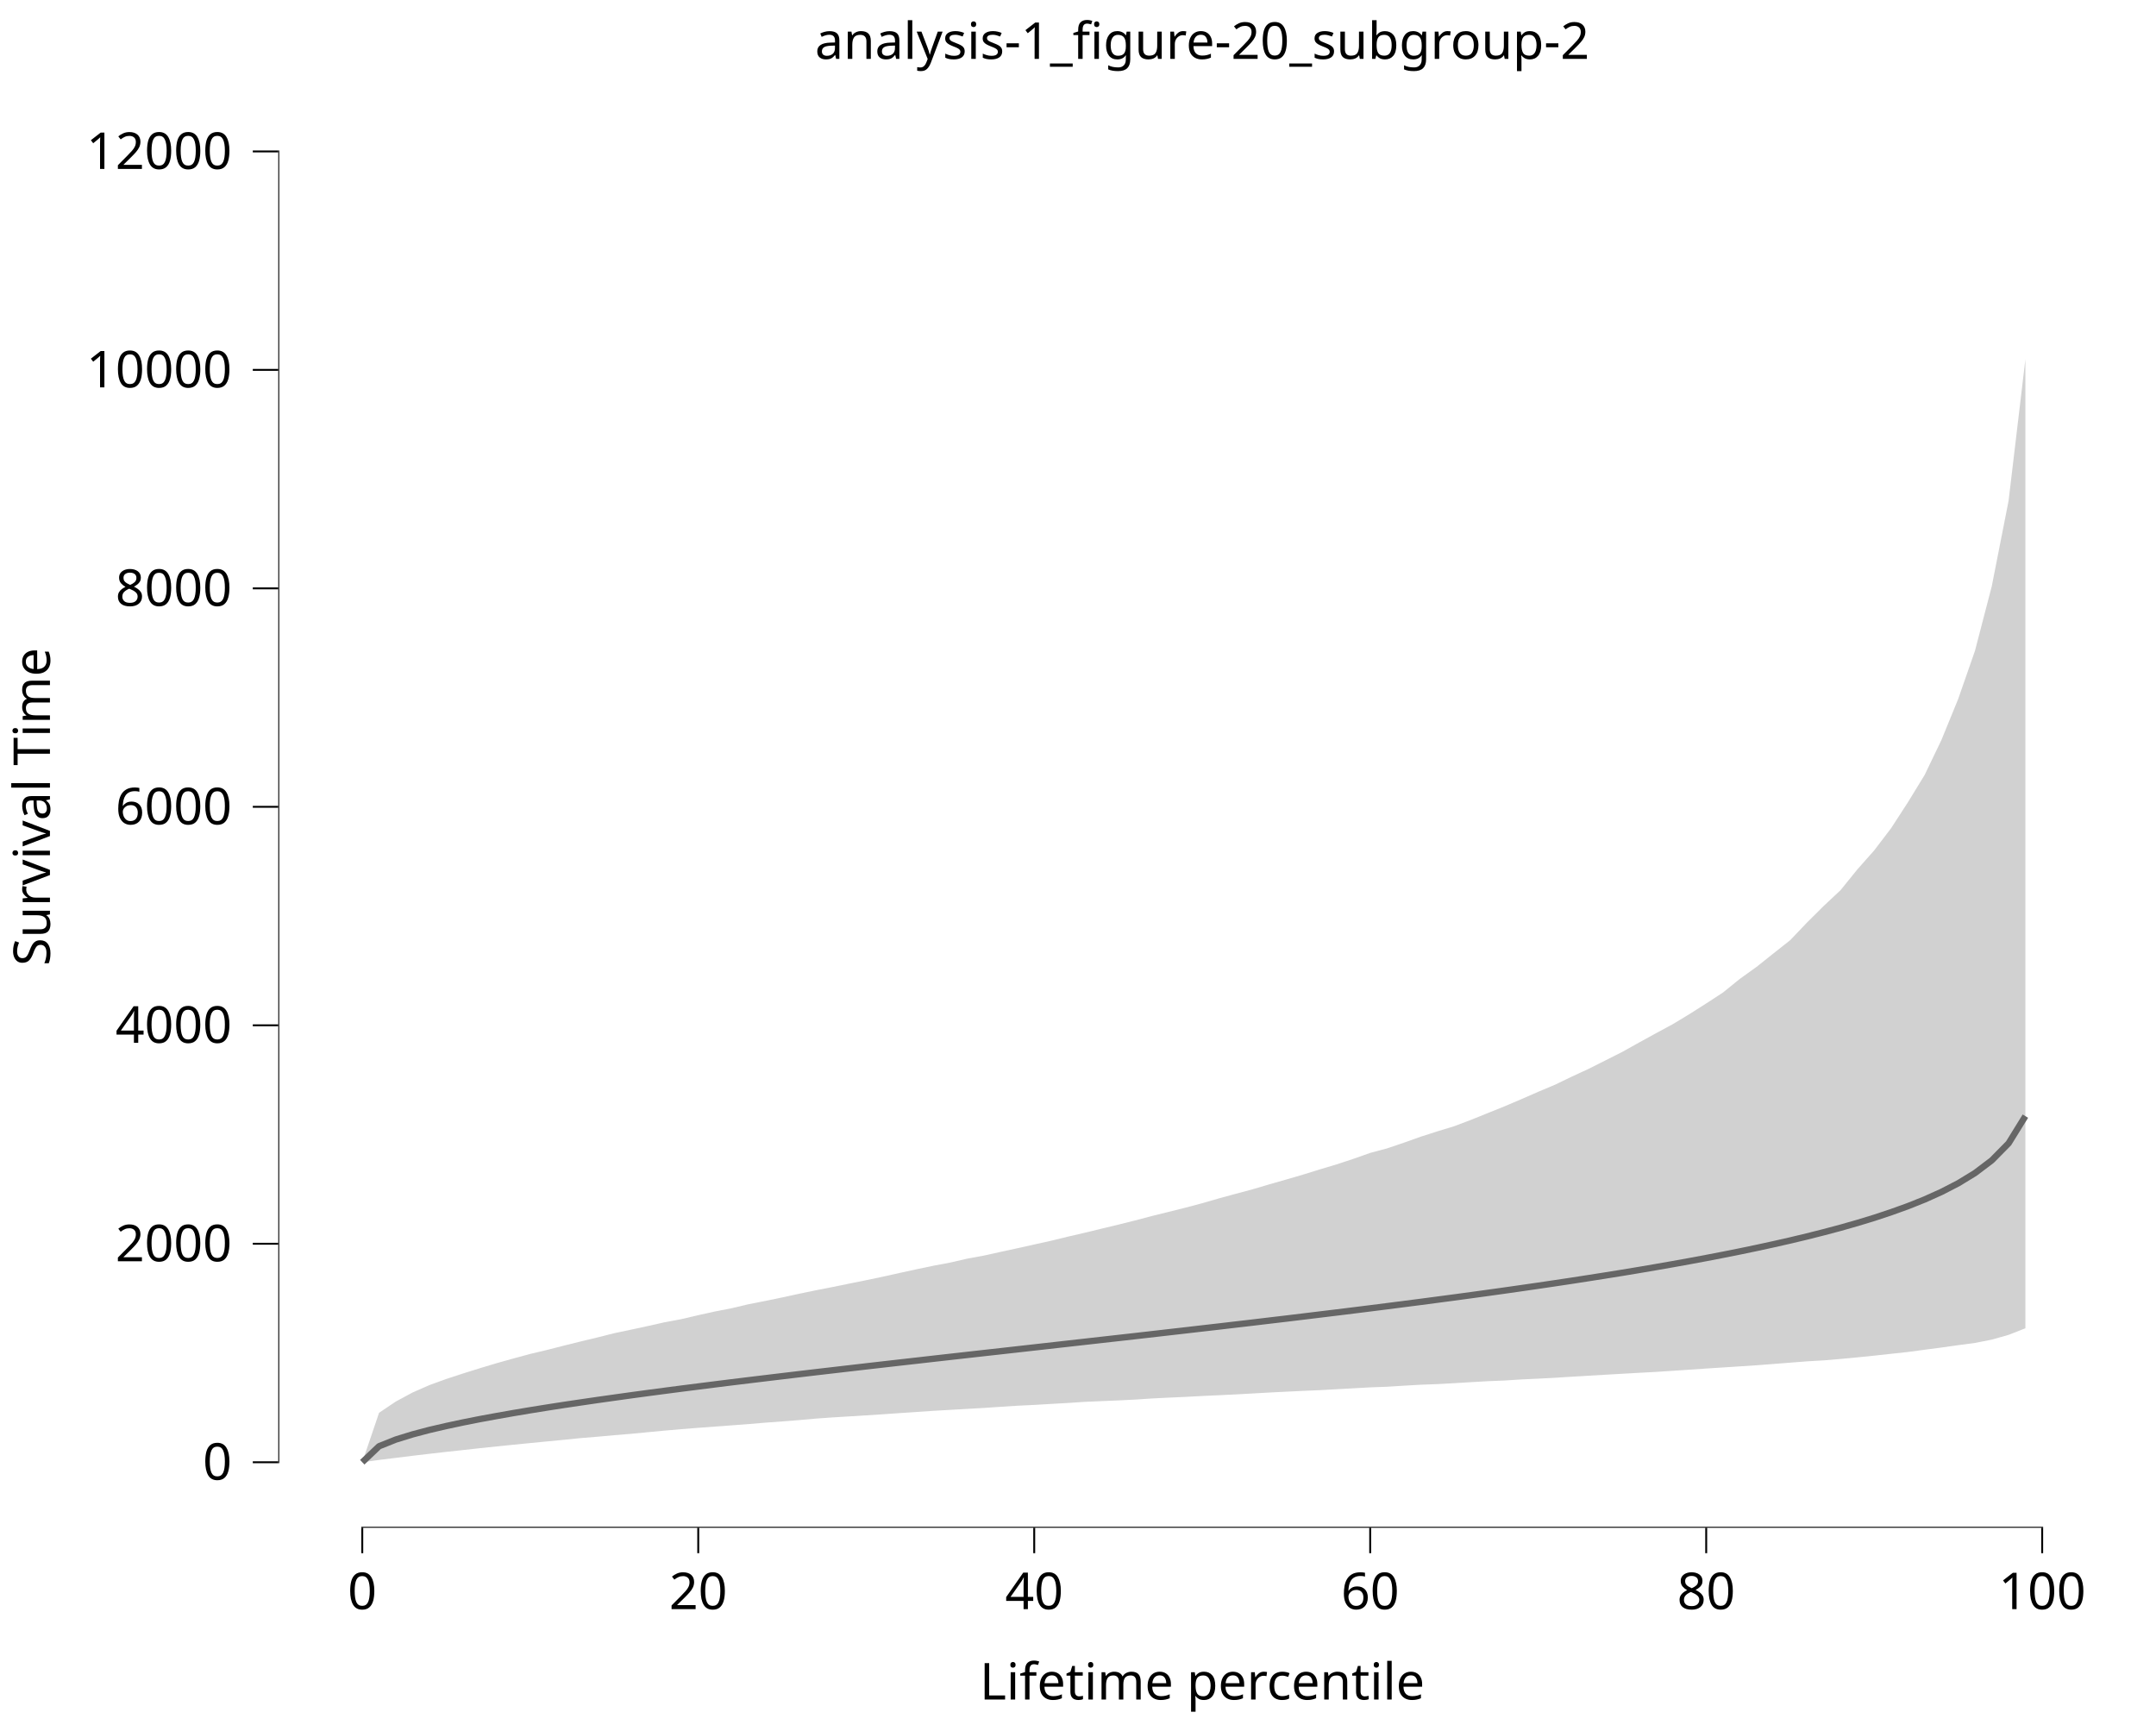
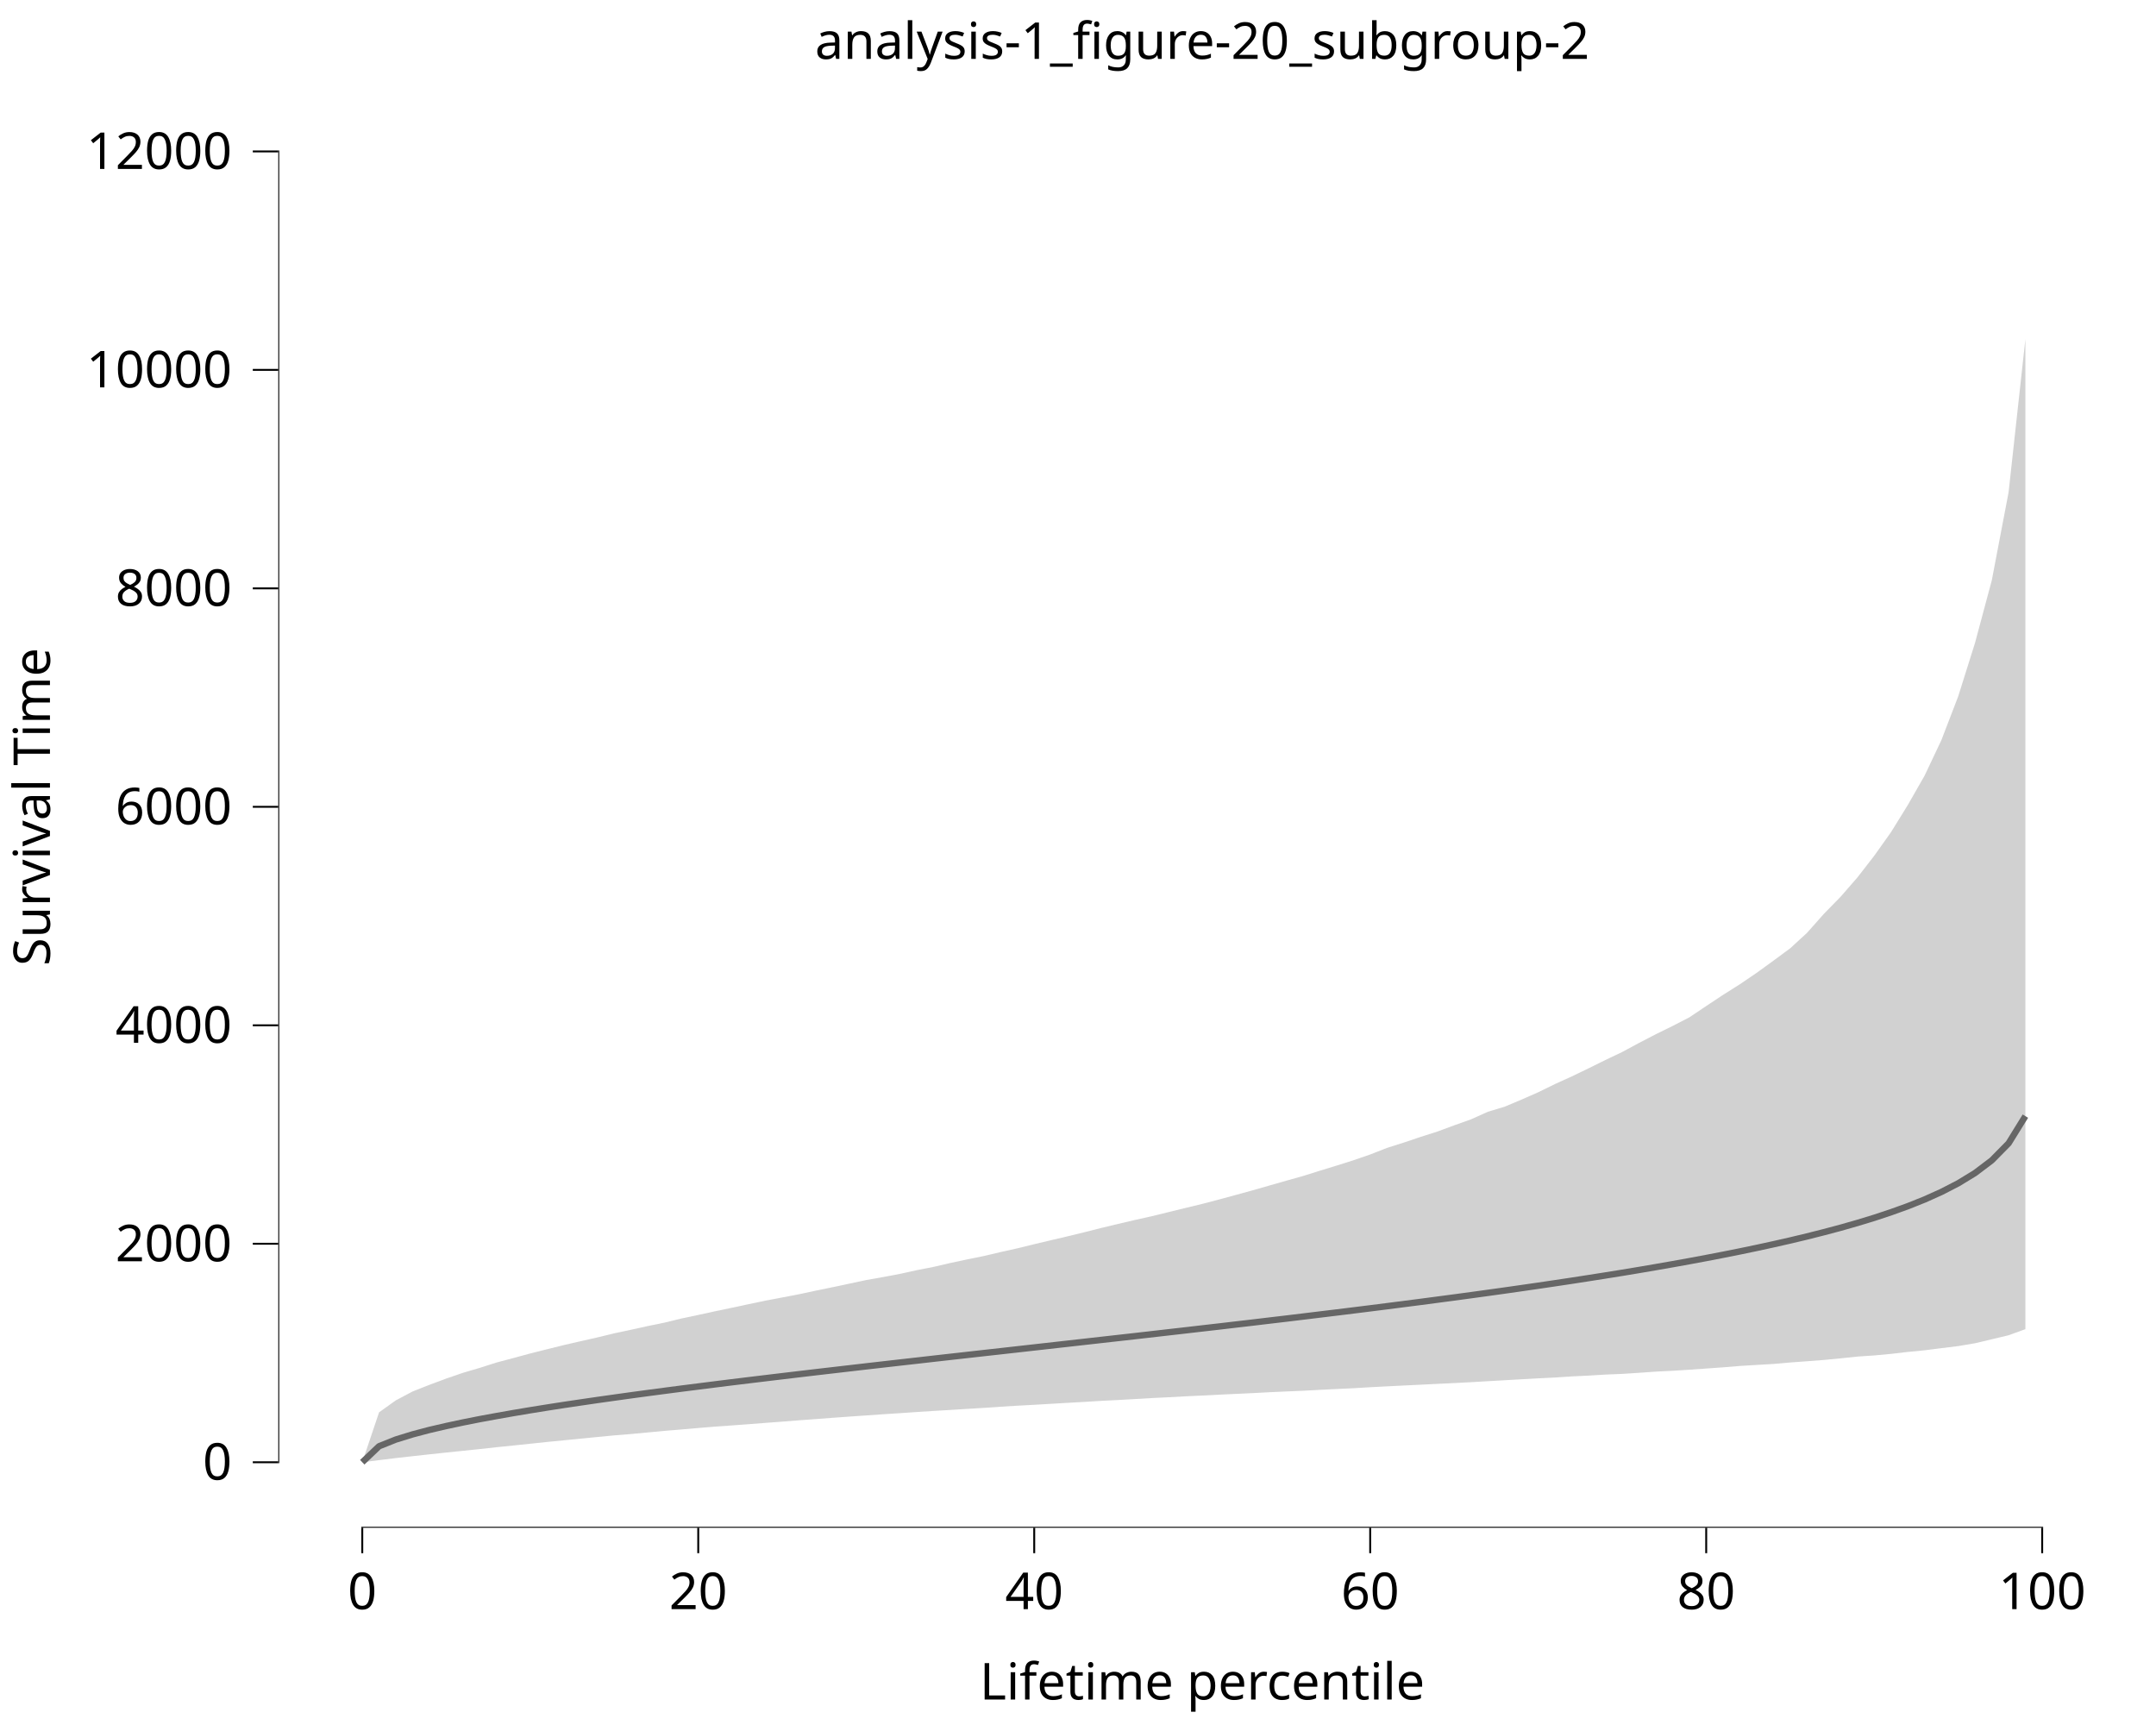
<svg xmlns="http://www.w3.org/2000/svg" class="svglite" data-engine-version="2.0" width="720.00pt" height="576.00pt" viewBox="0 0 720.00 576.00">
  <defs>
    <style type="text/css">
    .svglite line, .svglite polyline, .svglite polygon, .svglite path, .svglite rect, .svglite circle {
      fill: none;
      stroke: #000000;
      stroke-linecap: round;
      stroke-linejoin: round;
      stroke-miterlimit: 10.00;
    }
  </style>
  </defs>
  <rect width="100%" height="100%" style="stroke: none; fill: #FFFFFF;" />
  <defs>
    <clipPath id="cpMC4wMHw3MjAuMDB8MC4wMHw1NzYuMDA=">
      <rect x="0.00" y="0.00" width="720.00" height="576.00" />
    </clipPath>
  </defs>
  <g clip-path="url(#cpMC4wMHw3MjAuMDB8MC4wMHw1NzYuMDA=)">
    <rect x="0.00" y="0.00" width="720.00" height="576.00" style="stroke-width: 10.67; stroke: none;" />
  </g>
  <defs>
    <clipPath id="cpOTIuOTN8NzEwLjA0fDI4LjY4fDUxMC4xNA==">
      <rect x="92.93" y="28.68" width="617.11" height="481.46" />
    </clipPath>
  </defs>
  <g clip-path="url(#cpOTIuOTN8NzEwLjA0fDI4LjY4fDUxMC4xNA==)">
    <rect x="92.93" y="28.68" width="617.11" height="481.46" style="stroke-width: 10.67; stroke: none;" />
-     <polygon points="120.98,488.26 126.59,471.75 132.20,467.98 137.81,464.96 143.42,462.50 149.03,460.46 154.64,458.62 160.25,456.87 165.86,455.18 171.47,453.61 177.08,452.09 182.69,450.76 188.30,449.33 193.91,447.93 199.52,446.59 205.13,445.17 210.74,443.99 216.35,442.78 221.96,441.52 227.57,440.47 233.18,439.15 238.79,437.91 244.40,436.82 250.01,435.49 255.62,434.39 261.23,433.23 266.84,432.00 272.45,430.84 278.06,429.75 283.67,428.60 289.28,427.47 294.89,426.29 300.50,425.04 306.11,423.82 311.72,422.64 317.33,421.59 322.94,420.29 328.55,419.26 334.16,418.02 339.77,416.80 345.38,415.55 350.99,414.31 356.60,412.94 362.21,411.64 367.82,410.28 373.43,408.93 379.04,407.53 384.65,406.05 390.26,404.66 395.87,403.26 401.48,401.77 407.09,400.15 412.70,398.62 418.31,397.12 423.92,395.46 429.53,393.86 435.14,392.22 440.75,390.48 446.36,388.80 451.97,386.95 457.58,384.97 463.19,383.47 468.80,381.57 474.41,379.57 480.02,377.77 485.63,376.06 491.24,373.93 496.85,371.67 502.46,369.41 508.07,367.02 513.68,364.57 513.68,364.57 519.29,362.21 524.90,359.50 530.51,356.91 536.12,354.09 541.73,351.26 547.34,348.13 552.95,345.05 558.56,342.02 564.17,338.64 569.79,335.07 575.40,331.41 581.01,326.87 586.62,322.84 592.23,318.37 597.84,313.94 603.45,308.05 609.06,302.48 614.67,297.22 620.28,290.29 625.89,283.96 631.50,276.60 637.11,267.96 642.72,258.80 648.33,247.13 653.94,233.40 659.55,217.30 665.16,195.73 670.77,167.22 676.38,120.00 676.38,443.53 670.77,445.73 665.16,447.32 659.55,448.42 653.94,449.17 648.33,449.96 642.72,450.70 637.11,451.45 631.50,452.06 625.89,452.67 620.28,453.24 614.67,453.77 609.06,454.24 603.45,454.57 597.84,455.01 592.23,455.45 586.62,455.88 581.01,456.25 575.40,456.61 569.79,456.97 564.17,457.36 558.56,457.73 552.95,458.10 547.34,458.40 541.73,458.72 536.12,459.04 530.51,459.36 524.90,459.70 519.29,460.06 513.68,460.35 513.68,460.35 508.07,460.61 502.46,460.97 496.85,461.20 491.24,461.52 485.63,461.86 480.02,462.17 474.41,462.38 468.80,462.70 463.19,463.05 457.58,463.26 451.97,463.57 446.36,463.88 440.75,464.19 435.14,464.43 429.53,464.70 423.92,464.98 418.31,465.30 412.70,465.61 407.09,465.88 401.48,466.14 395.87,466.44 390.26,466.69 384.65,466.97 379.04,467.34 373.43,467.62 367.82,467.85 362.21,468.10 356.60,468.47 350.99,468.79 345.38,469.12 339.77,469.39 334.16,469.75 328.55,470.13 322.94,470.45 317.33,470.77 311.72,471.09 306.11,471.46 300.50,471.85 294.89,472.24 289.28,472.60 283.67,472.95 278.06,473.29 272.45,473.69 266.84,474.19 261.23,474.63 255.62,475.04 250.01,475.52 244.40,475.94 238.79,476.35 233.18,476.77 227.57,477.21 221.96,477.70 216.35,478.23 210.74,478.77 205.13,479.23 199.52,479.74 193.91,480.20 188.30,480.77 182.69,481.31 177.08,481.86 171.47,482.41 165.86,482.98 160.25,483.57 154.64,484.19 149.03,484.80 143.42,485.44 137.81,486.10 132.20,486.80 126.59,487.49 120.98,488.26 " style="stroke-width: 0.00; stroke: none; stroke-linecap: butt; fill: #666666; fill-opacity: 0.30;" />
-     <polyline points="120.98,488.26 126.59,471.75 132.20,467.98 137.81,464.96 143.42,462.50 149.03,460.46 154.64,458.62 160.25,456.87 165.86,455.18 171.47,453.61 177.08,452.09 182.69,450.76 188.30,449.33 193.91,447.93 199.52,446.59 205.13,445.17 210.74,443.99 216.35,442.78 221.96,441.52 227.57,440.47 233.18,439.15 238.79,437.91 244.40,436.82 250.01,435.49 255.62,434.39 261.23,433.23 266.84,432.00 272.45,430.84 278.06,429.75 283.67,428.60 289.28,427.47 294.89,426.29 300.50,425.04 306.11,423.82 311.72,422.64 317.33,421.59 322.94,420.29 328.55,419.26 334.16,418.02 339.77,416.80 345.38,415.55 350.99,414.31 356.60,412.94 362.21,411.64 367.82,410.28 373.43,408.93 379.04,407.53 384.65,406.05 390.26,404.66 395.87,403.26 401.48,401.77 407.09,400.15 412.70,398.62 418.31,397.12 423.92,395.46 429.53,393.86 435.14,392.22 440.75,390.48 446.36,388.80 451.97,386.95 457.58,384.97 463.19,383.47 468.80,381.57 474.41,379.57 480.02,377.77 485.63,376.06 491.24,373.93 496.85,371.67 502.46,369.41 508.07,367.02 513.68,364.57 513.68,364.57 519.29,362.21 524.90,359.50 530.51,356.91 536.12,354.09 541.73,351.26 547.34,348.13 552.95,345.05 558.56,342.02 564.17,338.64 569.79,335.07 575.40,331.41 581.01,326.87 586.62,322.84 592.23,318.37 597.84,313.94 603.45,308.05 609.06,302.48 614.67,297.22 620.28,290.29 625.89,283.96 631.50,276.60 637.11,267.96 642.72,258.80 648.33,247.13 653.94,233.40 659.55,217.30 665.16,195.73 670.77,167.22 676.38,120.00 " style="stroke-width: 1.07; stroke: none; stroke-linecap: butt;" />
-     <polyline points="676.38,443.53 670.77,445.73 665.16,447.32 659.55,448.42 653.94,449.17 648.33,449.96 642.72,450.70 637.11,451.45 631.50,452.06 625.89,452.67 620.28,453.24 614.67,453.77 609.06,454.24 603.45,454.57 597.84,455.01 592.23,455.45 586.62,455.88 581.01,456.25 575.40,456.61 569.79,456.97 564.17,457.36 558.56,457.73 552.95,458.10 547.34,458.40 541.73,458.72 536.12,459.04 530.51,459.36 524.90,459.70 519.29,460.06 513.68,460.35 513.68,460.35 508.07,460.61 502.46,460.97 496.85,461.20 491.24,461.52 485.63,461.86 480.02,462.17 474.41,462.38 468.80,462.70 463.19,463.05 457.58,463.26 451.97,463.57 446.36,463.88 440.75,464.19 435.14,464.43 429.53,464.70 423.92,464.98 418.31,465.30 412.70,465.61 407.09,465.88 401.48,466.14 395.87,466.44 390.26,466.69 384.65,466.97 379.04,467.34 373.43,467.62 367.82,467.85 362.21,468.10 356.60,468.47 350.99,468.79 345.38,469.12 339.77,469.39 334.16,469.75 328.55,470.13 322.94,470.45 317.33,470.77 311.72,471.09 306.11,471.46 300.50,471.85 294.89,472.24 289.28,472.60 283.67,472.95 278.06,473.29 272.45,473.69 266.84,474.19 261.23,474.63 255.62,475.04 250.01,475.52 244.40,475.94 238.79,476.35 233.18,476.77 227.57,477.21 221.96,477.70 216.35,478.23 210.74,478.77 205.13,479.23 199.52,479.74 193.91,480.20 188.30,480.77 182.69,481.31 177.08,481.86 171.47,482.41 165.86,482.98 160.25,483.57 154.64,484.19 149.03,484.80 143.42,485.44 137.81,486.10 132.20,486.80 126.59,487.49 120.98,488.26 " style="stroke-width: 1.07; stroke: none; stroke-linecap: butt;" />
+     <polygon points="120.98,488.26 126.59,471.60 132.20,467.59 137.81,464.62 143.42,462.41 149.03,460.32 154.64,458.39 160.25,456.74 165.86,454.95 171.47,453.46 177.08,451.94 182.69,450.53 188.30,449.14 193.91,447.84 199.52,446.58 205.13,445.21 210.74,444.02 216.35,442.78 221.96,441.63 227.57,440.26 233.18,439.08 238.79,437.85 244.40,436.68 250.01,435.48 255.62,434.30 261.23,433.24 266.84,432.16 272.45,430.96 278.06,429.81 283.67,428.62 289.28,427.42 294.89,426.43 300.50,425.37 306.11,424.14 311.72,423.04 317.33,421.74 322.94,420.54 328.55,419.40 334.16,418.08 339.77,416.83 345.38,415.45 350.99,414.12 356.60,412.81 362.21,411.44 367.82,410.02 373.43,408.67 379.04,407.36 384.65,406.11 390.26,404.73 395.87,403.36 401.48,402.00 407.09,400.53 412.70,399.01 418.31,397.47 423.92,395.86 429.53,394.26 435.14,392.69 440.75,390.92 446.36,389.21 451.97,387.43 457.58,385.50 463.19,383.30 468.80,381.52 474.41,379.63 480.02,377.84 485.63,375.76 491.24,373.77 496.85,371.24 502.46,369.55 508.07,367.19 513.68,364.72 513.68,364.72 519.29,361.98 524.90,359.43 530.51,356.73 536.12,353.95 541.73,351.28 547.34,348.26 552.95,345.35 558.56,342.59 564.17,339.70 569.79,335.93 575.40,332.21 581.01,328.67 586.62,324.86 592.23,320.79 597.84,316.65 603.45,311.50 609.06,305.18 614.67,299.44 620.28,293.00 625.89,285.77 631.50,277.88 637.11,268.81 642.72,259.00 648.33,247.14 653.94,232.54 659.55,214.71 665.16,193.79 670.77,164.39 676.38,113.28 676.38,443.82 670.77,445.86 665.16,447.20 659.55,448.53 653.94,449.48 648.33,450.17 642.72,450.88 637.11,451.43 631.50,452.08 625.89,452.60 620.28,452.98 614.67,453.57 609.06,454.11 603.45,454.54 597.84,454.95 592.23,455.44 586.62,455.77 581.01,456.11 575.40,456.57 569.79,456.97 564.17,457.37 558.56,457.72 552.95,458.00 547.34,458.40 541.73,458.76 536.12,458.99 530.51,459.33 524.90,459.60 519.29,459.97 513.68,460.25 513.68,460.25 508.07,460.56 502.46,460.88 496.85,461.20 491.24,461.53 485.63,461.81 480.02,462.09 474.41,462.37 468.80,462.64 463.19,462.92 457.58,463.21 451.97,463.55 446.36,463.81 440.75,464.09 435.14,464.39 429.53,464.63 423.92,464.88 418.31,465.18 412.70,465.44 407.09,465.70 401.48,465.99 395.87,466.25 390.26,466.56 384.65,466.83 379.04,467.16 373.43,467.48 367.82,467.76 362.21,468.11 356.60,468.42 350.99,468.75 345.38,469.08 339.77,469.38 334.16,469.72 328.55,470.11 322.94,470.45 317.33,470.80 311.72,471.13 306.11,471.49 300.50,471.88 294.89,472.24 289.28,472.63 283.67,473.02 278.06,473.42 272.45,473.85 266.84,474.26 261.23,474.70 255.62,475.12 250.01,475.56 244.40,475.97 238.79,476.37 233.18,476.83 227.57,477.32 221.96,477.78 216.35,478.31 210.74,478.84 205.13,479.29 199.52,479.83 193.91,480.38 188.30,480.94 182.69,481.49 177.08,482.08 171.47,482.67 165.86,483.24 160.25,483.86 154.64,484.44 149.03,485.02 143.42,485.62 137.81,486.24 132.20,486.87 126.59,487.56 120.98,488.26 " style="stroke-width: 0.00; stroke: none; stroke-linecap: butt; fill: #666666; fill-opacity: 0.30;" />
+     <polyline points="120.98,488.26 126.59,471.60 132.20,467.59 137.81,464.62 143.42,462.41 149.03,460.32 154.64,458.39 160.25,456.74 165.86,454.95 171.47,453.46 177.08,451.94 182.69,450.53 188.30,449.14 193.91,447.84 199.52,446.58 205.13,445.21 210.74,444.02 216.35,442.78 221.96,441.63 227.57,440.26 233.18,439.08 238.79,437.85 244.40,436.68 250.01,435.48 255.62,434.30 261.23,433.24 266.84,432.16 272.45,430.96 278.06,429.81 283.67,428.62 289.28,427.42 294.89,426.43 300.50,425.37 306.11,424.14 311.72,423.04 317.33,421.74 322.94,420.54 328.55,419.40 334.16,418.08 339.77,416.83 345.38,415.45 350.99,414.12 356.60,412.81 362.21,411.44 367.82,410.02 373.43,408.67 379.04,407.36 384.65,406.11 390.26,404.73 395.87,403.36 401.48,402.00 407.09,400.53 412.70,399.01 418.31,397.47 423.92,395.86 429.53,394.26 435.14,392.69 440.75,390.92 446.36,389.21 451.97,387.43 457.58,385.50 463.19,383.30 468.80,381.52 474.41,379.63 480.02,377.84 485.63,375.76 491.24,373.77 496.85,371.24 502.46,369.55 508.07,367.19 513.68,364.72 513.68,364.72 519.29,361.98 524.90,359.43 530.51,356.73 536.12,353.95 541.73,351.28 547.34,348.26 552.95,345.35 558.56,342.59 564.17,339.70 569.79,335.93 575.40,332.21 581.01,328.67 586.62,324.86 592.23,320.79 597.84,316.65 603.45,311.50 609.06,305.18 614.67,299.44 620.28,293.00 625.89,285.77 631.50,277.88 637.11,268.81 642.72,259.00 648.33,247.14 653.94,232.54 659.55,214.71 665.16,193.79 670.77,164.39 676.38,113.28 " style="stroke-width: 1.07; stroke: none; stroke-linecap: butt;" />
+     <polyline points="676.38,443.82 670.77,445.86 665.16,447.20 659.55,448.53 653.94,449.48 648.33,450.17 642.72,450.88 637.11,451.43 631.50,452.08 625.89,452.60 620.28,452.98 614.67,453.57 609.06,454.11 603.45,454.54 597.84,454.95 592.23,455.44 586.62,455.77 581.01,456.11 575.40,456.57 569.79,456.97 564.17,457.37 558.56,457.72 552.95,458.00 547.34,458.40 541.73,458.76 536.12,458.99 530.51,459.33 524.90,459.60 519.29,459.97 513.68,460.25 513.68,460.25 508.07,460.56 502.46,460.88 496.85,461.20 491.24,461.53 485.63,461.81 480.02,462.09 474.41,462.37 468.80,462.64 463.19,462.92 457.58,463.21 451.97,463.55 446.36,463.81 440.75,464.09 435.14,464.39 429.53,464.63 423.92,464.88 418.31,465.18 412.70,465.44 407.09,465.70 401.48,465.99 395.87,466.25 390.26,466.56 384.65,466.83 379.04,467.16 373.43,467.48 367.82,467.76 362.21,468.11 356.60,468.42 350.99,468.75 345.38,469.08 339.77,469.38 334.16,469.72 328.55,470.11 322.94,470.45 317.33,470.80 311.72,471.13 306.11,471.49 300.50,471.88 294.89,472.24 289.28,472.63 283.67,473.02 278.06,473.42 272.45,473.85 266.84,474.26 261.23,474.70 255.62,475.12 250.01,475.56 244.40,475.97 238.79,476.37 233.18,476.83 227.57,477.32 221.96,477.78 216.35,478.31 210.74,478.84 205.13,479.29 199.52,479.83 193.91,480.38 188.30,480.94 182.69,481.49 177.08,482.08 171.47,482.67 165.86,483.24 160.25,483.86 154.64,484.44 149.03,485.02 143.42,485.62 137.81,486.24 132.20,486.87 126.59,487.56 120.98,488.26 " style="stroke-width: 1.07; stroke: none; stroke-linecap: butt;" />
    <polyline points="120.98,488.26 126.59,482.92 132.20,480.68 137.81,478.95 143.42,477.47 149.03,476.17 154.64,474.97 160.25,473.86 165.86,472.83 171.47,471.84 177.08,470.90 182.69,470.00 188.30,469.13 193.91,468.30 199.52,467.48 205.13,466.69 210.74,465.91 216.35,465.15 221.96,464.41 227.57,463.68 233.18,462.97 238.79,462.26 244.40,461.56 250.01,460.88 255.62,460.20 261.23,459.53 266.84,458.86 272.45,458.20 278.06,457.55 283.67,456.90 289.28,456.25 294.89,455.61 300.50,454.97 306.11,454.34 311.72,453.70 317.33,453.07 322.94,452.44 328.55,451.81 334.16,451.19 339.77,450.56 345.38,449.93 350.99,449.30 356.60,448.67 362.21,448.04 367.82,447.41 373.43,446.78 379.04,446.15 384.65,445.51 390.26,444.87 395.87,444.23 401.48,443.58 407.09,442.94 412.70,442.28 418.31,441.63 423.92,440.96 429.53,440.30 435.14,439.62 440.75,438.94 446.36,438.26 451.97,437.57 457.58,436.87 463.19,436.16 468.80,435.44 474.41,434.72 480.02,433.98 485.63,433.24 491.24,432.48 496.85,431.71 502.46,430.93 508.07,430.13 513.68,429.32 513.68,429.32 519.29,428.49 524.90,427.65 530.51,426.78 536.12,425.90 541.73,425.00 547.34,424.07 552.95,423.11 558.56,422.13 564.17,421.12 569.79,420.07 575.40,418.99 581.01,417.87 586.62,416.70 592.23,415.48 597.84,414.21 603.45,412.87 609.06,411.45 614.67,409.96 620.28,408.36 625.89,406.65 631.50,404.79 637.11,402.77 642.72,400.53 648.33,398.01 653.94,395.12 659.55,391.70 665.16,387.46 670.77,381.77 676.38,372.69 " style="stroke-width: 2.13; stroke: #666666; stroke-linecap: butt;" />
    <line x1="120.66" y1="510.14" x2="682.31" y2="510.14" style="stroke-width: 0.64; stroke-linecap: butt;" />
    <line x1="92.93" y1="488.57" x2="92.93" y2="50.24" style="stroke-width: 0.64; stroke-linecap: butt;" />
    <rect x="92.93" y="28.68" width="617.11" height="481.46" style="stroke-width: 0.00; stroke: none;" />
  </g>
  <g clip-path="url(#cpMC4wMHw3MjAuMDB8MC4wMHw1NzYuMDA=)">
    <polyline points="92.93,510.14 92.93,28.68 " style="stroke-width: 0.00; stroke: none; stroke-linecap: butt;" />
    <text x="77.45" y="494.10" text-anchor="end" style="font-size: 17.00px; font-family: sans;" textLength="9.46px" lengthAdjust="spacingAndGlyphs">0</text>
    <text x="77.45" y="421.16" text-anchor="end" style="font-size: 17.00px; font-family: sans;" textLength="37.82px" lengthAdjust="spacingAndGlyphs">2000</text>
    <text x="77.45" y="348.21" text-anchor="end" style="font-size: 17.00px; font-family: sans;" textLength="37.82px" lengthAdjust="spacingAndGlyphs">4000</text>
    <text x="77.45" y="275.26" text-anchor="end" style="font-size: 17.00px; font-family: sans;" textLength="37.82px" lengthAdjust="spacingAndGlyphs">6000</text>
    <text x="77.45" y="202.31" text-anchor="end" style="font-size: 17.00px; font-family: sans;" textLength="37.82px" lengthAdjust="spacingAndGlyphs">8000</text>
    <text x="77.45" y="129.36" text-anchor="end" style="font-size: 17.00px; font-family: sans;" textLength="47.28px" lengthAdjust="spacingAndGlyphs">10000</text>
    <text x="77.45" y="56.41" text-anchor="end" style="font-size: 17.00px; font-family: sans;" textLength="47.28px" lengthAdjust="spacingAndGlyphs">12000</text>
    <polyline points="84.42,488.26 92.93,488.26 " style="stroke-width: 0.64; stroke-linecap: butt;" />
    <polyline points="84.42,415.31 92.93,415.31 " style="stroke-width: 0.64; stroke-linecap: butt;" />
    <polyline points="84.42,342.36 92.93,342.36 " style="stroke-width: 0.64; stroke-linecap: butt;" />
    <polyline points="84.42,269.41 92.93,269.41 " style="stroke-width: 0.64; stroke-linecap: butt;" />
    <polyline points="84.42,196.46 92.93,196.46 " style="stroke-width: 0.64; stroke-linecap: butt;" />
    <polyline points="84.42,123.51 92.93,123.51 " style="stroke-width: 0.64; stroke-linecap: butt;" />
    <polyline points="84.42,50.56 92.93,50.56 " style="stroke-width: 0.64; stroke-linecap: butt;" />
    <polyline points="92.93,510.14 710.04,510.14 " style="stroke-width: 0.00; stroke: none; stroke-linecap: butt;" />
    <polyline points="120.98,518.64 120.98,510.14 " style="stroke-width: 0.64; stroke-linecap: butt;" />
    <polyline points="233.18,518.64 233.18,510.14 " style="stroke-width: 0.64; stroke-linecap: butt;" />
    <polyline points="345.38,518.64 345.38,510.14 " style="stroke-width: 0.64; stroke-linecap: butt;" />
    <polyline points="457.58,518.64 457.58,510.14 " style="stroke-width: 0.64; stroke-linecap: butt;" />
    <polyline points="569.79,518.64 569.79,510.14 " style="stroke-width: 0.64; stroke-linecap: butt;" />
    <polyline points="681.99,518.64 681.99,510.14 " style="stroke-width: 0.64; stroke-linecap: butt;" />
    <text x="120.98" y="537.32" text-anchor="middle" style="font-size: 17.00px; font-family: sans;" textLength="9.46px" lengthAdjust="spacingAndGlyphs">0</text>
    <text x="233.18" y="537.32" text-anchor="middle" style="font-size: 17.00px; font-family: sans;" textLength="18.91px" lengthAdjust="spacingAndGlyphs">20</text>
    <text x="345.38" y="537.32" text-anchor="middle" style="font-size: 17.00px; font-family: sans;" textLength="18.91px" lengthAdjust="spacingAndGlyphs">40</text>
    <text x="457.58" y="537.32" text-anchor="middle" style="font-size: 17.00px; font-family: sans;" textLength="18.91px" lengthAdjust="spacingAndGlyphs">60</text>
    <text x="569.79" y="537.32" text-anchor="middle" style="font-size: 17.00px; font-family: sans;" textLength="18.91px" lengthAdjust="spacingAndGlyphs">80</text>
    <text x="681.99" y="537.32" text-anchor="middle" style="font-size: 17.00px; font-family: sans;" textLength="28.37px" lengthAdjust="spacingAndGlyphs">100</text>
    <text x="401.48" y="567.49" text-anchor="middle" style="font-size: 17.00px; font-family: sans;" textLength="137.97px" lengthAdjust="spacingAndGlyphs">Lifetime percentile</text>
    <text transform="translate(16.68,269.41) rotate(-90)" text-anchor="middle" style="font-size: 17.00px; font-family: sans;" textLength="102.98px" lengthAdjust="spacingAndGlyphs">Survival Time</text>
    <text x="401.48" y="19.67" text-anchor="middle" style="font-size: 17.00px; font-family: sans;" textLength="248.57px" lengthAdjust="spacingAndGlyphs">analysis-1_figure-20_subgroup-2</text>
  </g>
</svg>
